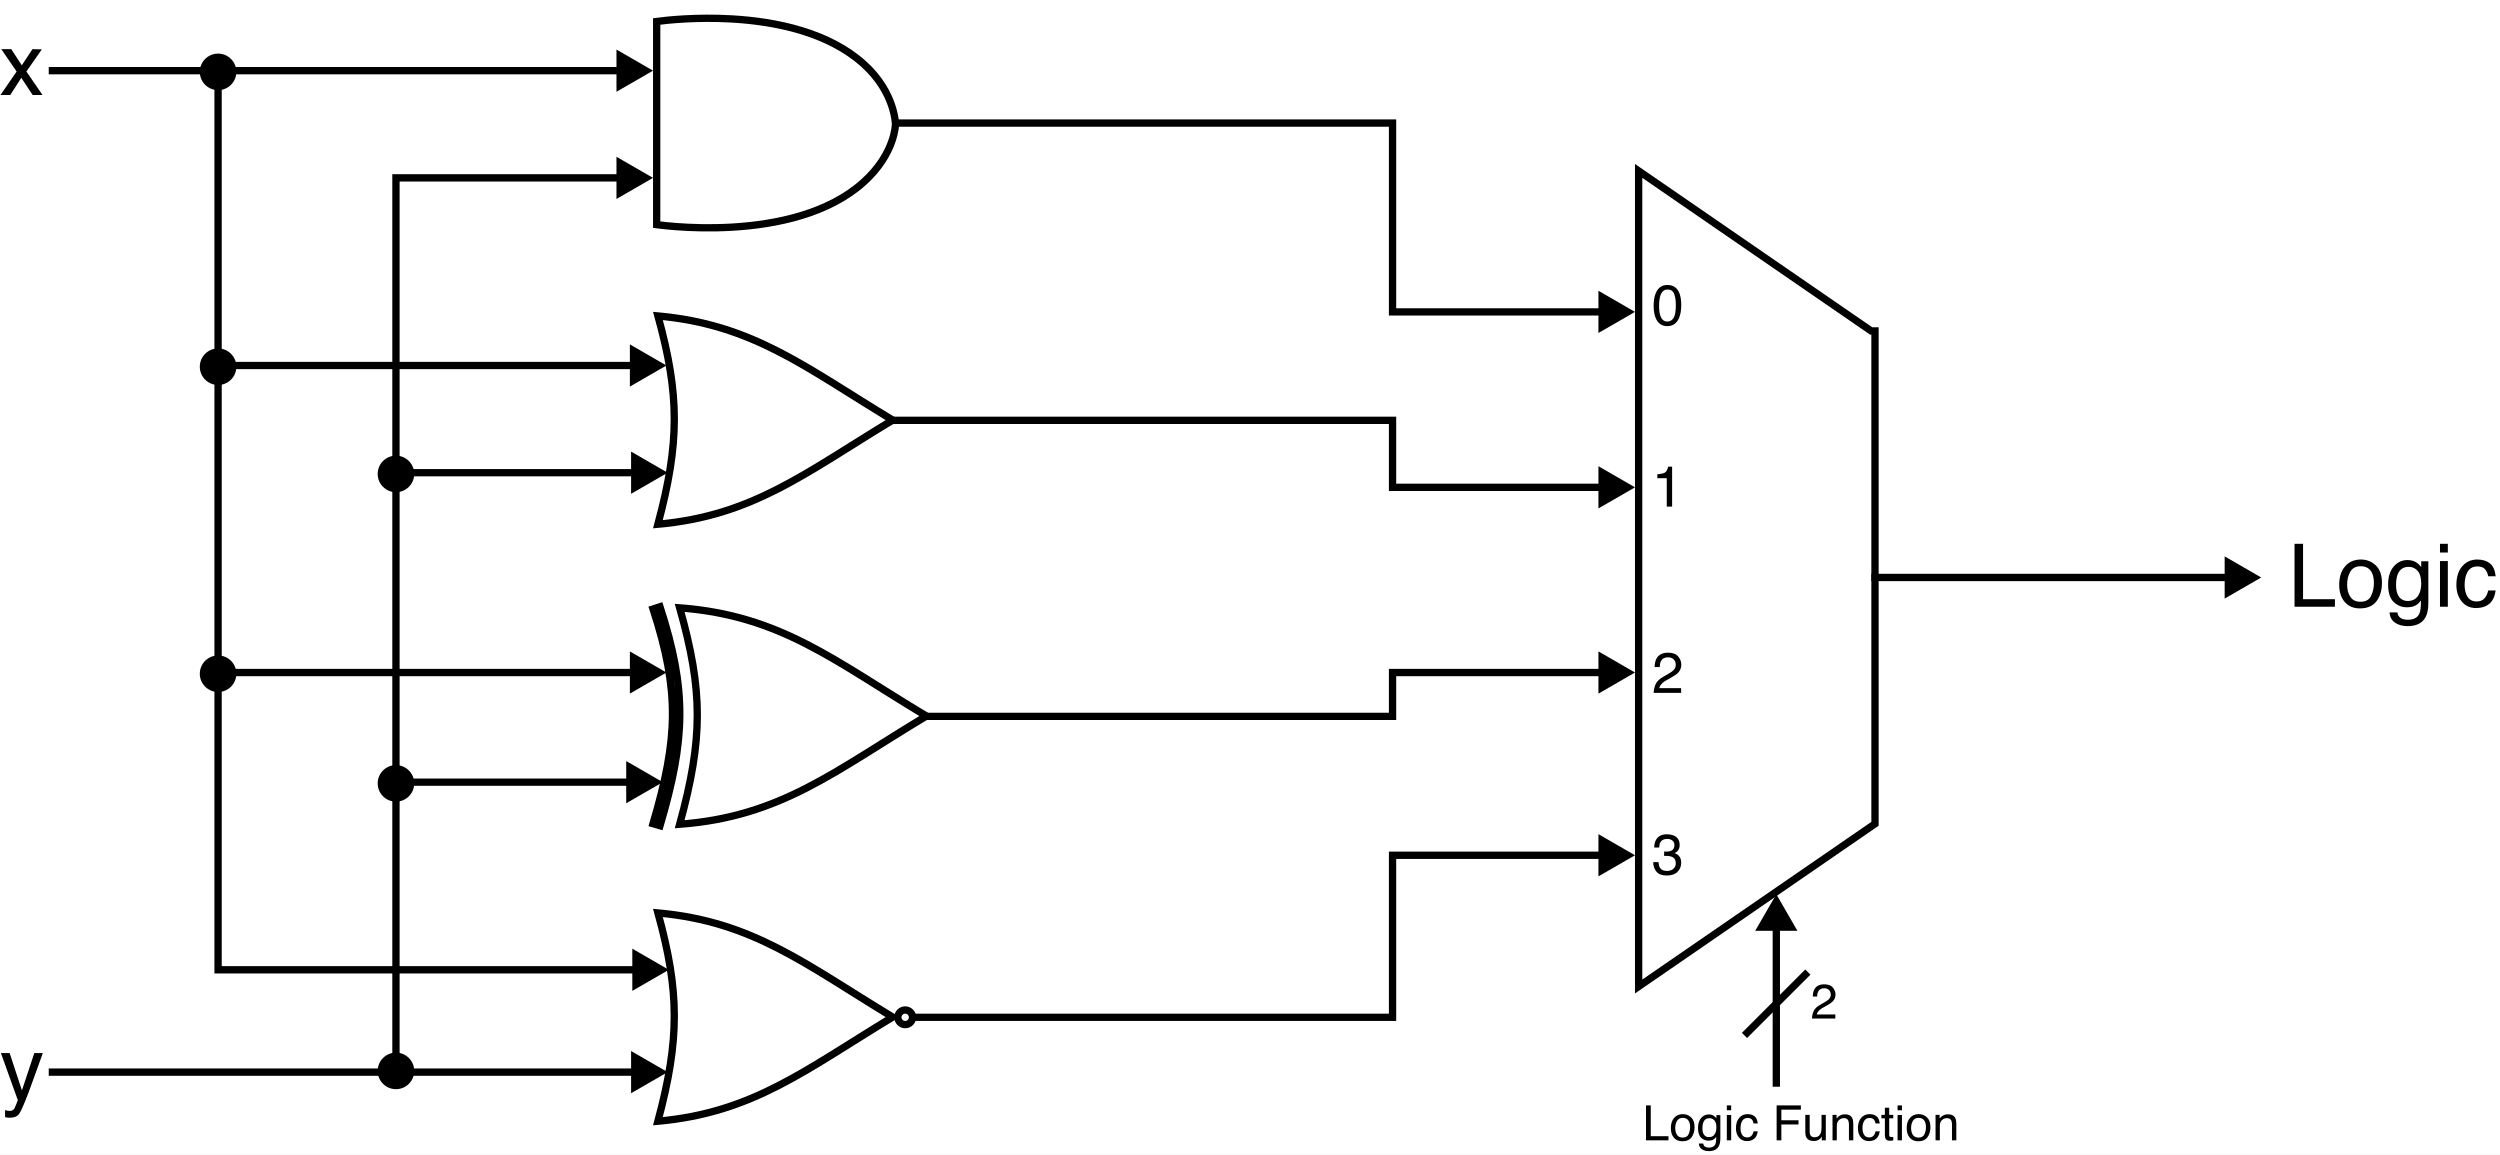
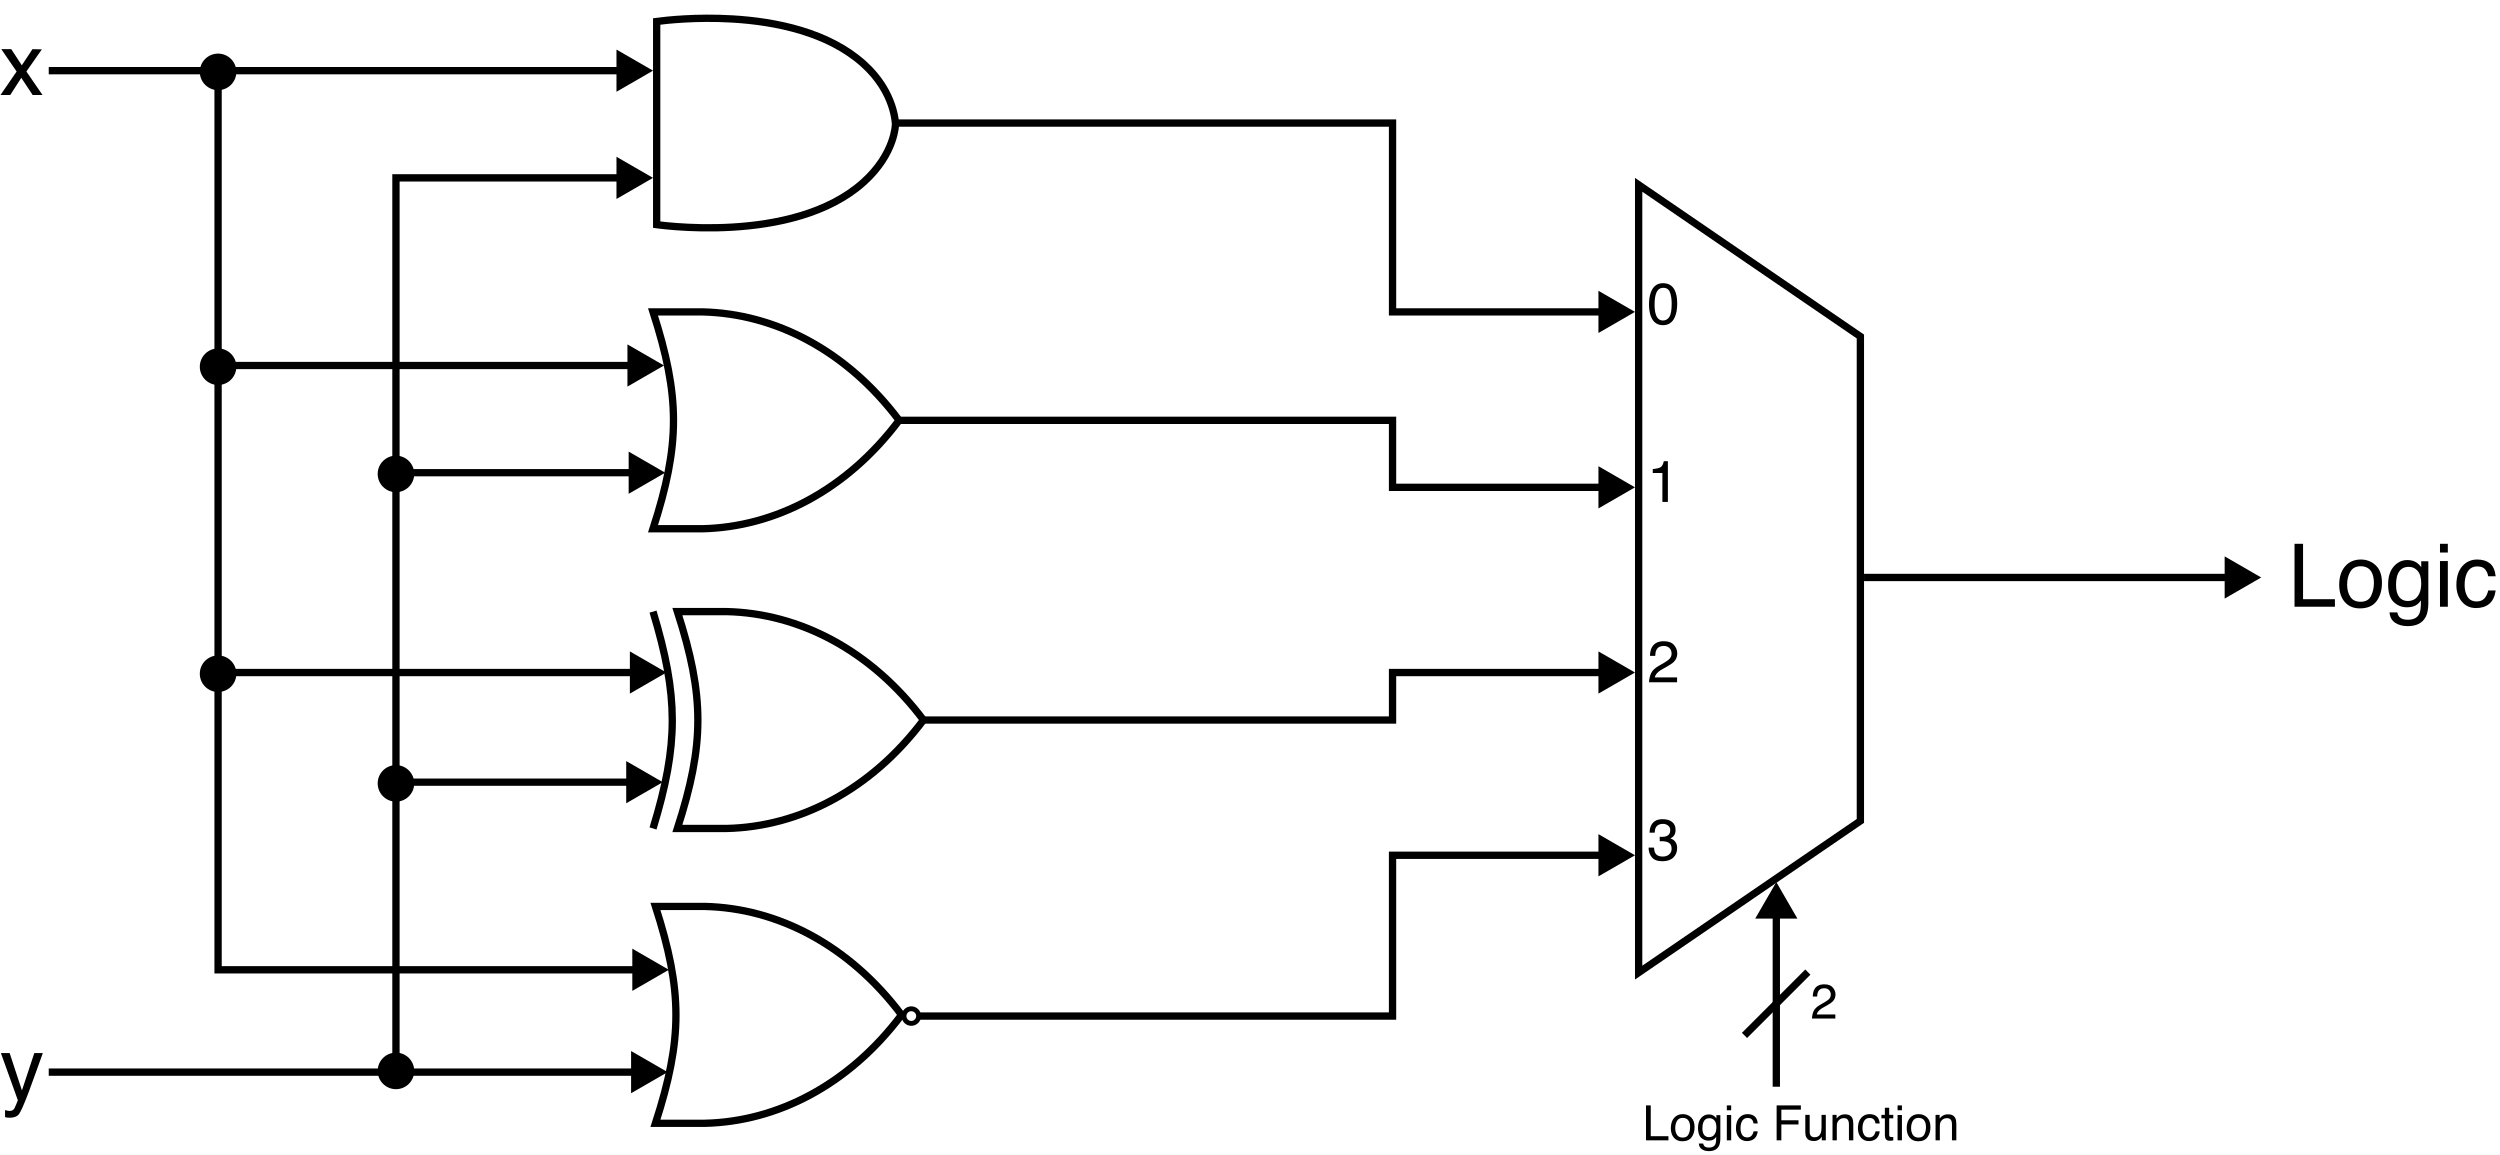
<svg xmlns="http://www.w3.org/2000/svg" width="1026" height="474" viewBox="0 0 1026 474" fill="none">
  <rect width="1026" height="474" fill="#1E1E1E" />
  <rect id="Background_LU" width="1026" height="474" fill="white" />
-   <g id="AND_LU">
-     <path id="AND Gate" d="M269.5 8.806C273.368 8.293 285.675 6.913 300.476 7.779C318.501 8.835 339.902 13.208 354.382 26.209C360.951 32.107 364.22 38.335 365.854 43.07C366.671 45.441 367.08 47.441 367.286 48.841C367.389 49.54 367.442 50.09 367.469 50.461C367.482 50.646 367.49 50.787 367.494 50.883C367.496 50.932 367.498 50.967 367.499 51C367.499 51.003 367.499 51.007 367.499 51.011C367.499 51.027 367.498 51.049 367.497 51.076C367.494 51.154 367.489 51.279 367.477 51.445C367.452 51.779 367.403 52.282 367.303 52.931C367.102 54.228 366.698 56.104 365.883 58.355C364.255 62.849 360.983 68.864 354.382 74.791C339.894 87.799 318.478 92.17 300.446 93.223C291.465 93.747 283.401 93.443 277.581 93.009C274.673 92.792 272.328 92.543 270.714 92.348C270.246 92.291 269.841 92.239 269.5 92.193V8.806Z" fill="white" stroke="black" stroke-width="3" />
-   </g>
-   <g id="OR_LU">
-     <path id="OR Gate" d="M366.349 172.409C330.496 194.093 308.917 211.685 270.006 215.147C274.477 198.437 276.731 185.162 276.728 171.979C276.724 158.816 274.47 145.823 270.022 129.671C308.924 133.137 330.501 150.728 366.349 172.409Z" fill="white" stroke="black" stroke-width="3" />
-   </g>
-   <g id="XOR_LU">
-     <g id="XOR Gate">
-       <path d="M270.866 249C276.462 266.284 279.086 279.926 278.981 293.705C278.877 307.473 276.051 321.281 270.879 338.885L268 338.039C273.14 320.543 275.88 307.043 275.981 293.683C276.082 280.333 273.55 267.025 268.013 249.924L270.866 249Z" fill="white" />
-       <path d="M278.939 249.462C320.427 252.557 342.584 271.323 380.189 293.871C342.584 316.419 320.427 335.185 278.939 338.28C288.589 303.026 288.562 283.572 278.939 249.462Z" fill="white" />
-       <path d="M270.866 249C276.462 266.284 279.086 279.926 278.981 293.705C278.877 307.473 276.051 321.281 270.879 338.885L268 338.039C273.14 320.543 275.88 307.043 275.981 293.683C276.082 280.333 273.55 267.025 268.013 249.924L270.866 249Z" stroke="black" stroke-width="3" />
-       <path d="M278.939 249.462C320.427 252.557 342.584 271.323 380.189 293.871C342.584 316.419 320.427 335.185 278.939 338.28C288.589 303.026 288.562 283.572 278.939 249.462Z" stroke="black" stroke-width="3" />
-     </g>
-   </g>
-   <g id="NOR_LU">
-     <path id="NOR Gate" d="M270.021 374.671C308.915 378.136 330.503 395.725 366.349 417.408C330.498 439.094 308.909 456.686 270.005 460.147C274.476 443.437 276.731 430.162 276.728 416.979C276.724 403.816 274.469 390.823 270.021 374.671ZM371.5 414.5C373.157 414.5 374.5 415.843 374.5 417.5C374.5 419.157 373.157 420.5 371.5 420.5C370.116 420.5 368.948 419.561 368.604 418.283L368.376 417.441L368.633 416.613C369.011 415.388 370.154 414.5 371.5 414.5Z" fill="white" stroke="black" stroke-width="3" />
-   </g>
-   <g id="4-1_LU">
-     <g id="4-1 MUX">
-       <path d="M674 73L767.455 137.323H768V337.301L674 402V73Z" fill="white" />
-       <path d="M684.274 116.952C686.4 116.952 687.938 117.829 688.886 119.583C689.621 120.938 689.988 122.795 689.988 125.154C689.988 127.39 689.655 129.24 688.99 130.703C688.026 132.801 686.45 133.85 684.262 133.85C682.288 133.85 680.82 132.993 679.856 131.277C679.053 129.845 678.651 127.923 678.651 125.51C678.651 123.642 678.892 122.037 679.374 120.697C680.277 118.2 681.91 116.952 684.274 116.952ZM684.251 131.966C685.322 131.966 686.175 131.492 686.809 130.542C687.444 129.592 687.762 127.823 687.762 125.235C687.762 123.366 687.532 121.83 687.073 120.628C686.614 119.418 685.723 118.813 684.4 118.813C683.184 118.813 682.292 119.387 681.726 120.536C681.168 121.677 680.889 123.362 680.889 125.591C680.889 127.268 681.068 128.616 681.428 129.634C681.979 131.189 682.92 131.966 684.251 131.966Z" fill="black" />
-       <path d="M678.651 284.366C678.728 282.949 679.018 281.716 679.523 280.667C680.036 279.618 681.03 278.664 682.507 277.806L684.71 276.531C685.696 275.957 686.389 275.467 686.787 275.061C687.414 274.425 687.727 273.698 687.727 272.878C687.727 271.921 687.441 271.163 686.867 270.604C686.293 270.037 685.528 269.754 684.572 269.754C683.157 269.754 682.178 270.29 681.634 271.362C681.344 271.936 681.183 272.733 681.153 273.751H679.053C679.076 272.319 679.34 271.151 679.844 270.248C680.739 268.655 682.319 267.858 684.583 267.858C686.465 267.858 687.838 268.367 688.703 269.386C689.575 270.405 690.011 271.538 690.011 272.786C690.011 274.104 689.548 275.229 688.622 276.164C688.087 276.708 687.127 277.366 685.742 278.14L684.17 279.013C683.421 279.426 682.832 279.821 682.403 280.196C681.638 280.862 681.156 281.601 680.957 282.413H689.931V284.366H678.651Z" fill="black" />
-       <path d="M684.021 359.316C682.078 359.316 680.667 358.783 679.787 357.719C678.915 356.647 678.479 355.345 678.479 353.813H680.636C680.728 354.877 680.927 355.651 681.233 356.133C681.768 356.999 682.736 357.432 684.136 357.432C685.222 357.432 686.094 357.141 686.752 356.558C687.41 355.976 687.739 355.226 687.739 354.307C687.739 353.173 687.391 352.381 686.695 351.929C686.006 351.477 685.046 351.251 683.815 351.251C683.677 351.251 683.535 351.255 683.39 351.263C683.252 351.263 683.111 351.266 682.965 351.274V349.448C683.18 349.471 683.359 349.486 683.505 349.494C683.65 349.501 683.807 349.505 683.975 349.505C684.748 349.505 685.383 349.383 685.88 349.137C686.752 348.709 687.188 347.943 687.188 346.84C687.188 346.02 686.897 345.389 686.316 344.944C685.735 344.5 685.058 344.278 684.285 344.278C682.908 344.278 681.956 344.738 681.428 345.657C681.137 346.162 680.973 346.882 680.934 347.816H678.892C678.892 346.591 679.137 345.549 679.626 344.692C680.468 343.16 681.948 342.394 684.067 342.394C685.742 342.394 687.039 342.769 687.957 343.52C688.875 344.263 689.334 345.343 689.334 346.759C689.334 347.77 689.062 348.59 688.519 349.218C688.183 349.608 687.747 349.915 687.211 350.137C688.076 350.374 688.749 350.834 689.231 351.515C689.72 352.189 689.965 353.016 689.965 353.997C689.965 355.567 689.449 356.846 688.416 357.834C687.383 358.822 685.918 359.316 684.021 359.316Z" fill="black" />
-       <path d="M680.166 196.255V194.67C681.657 194.525 682.698 194.283 683.287 193.946C683.876 193.602 684.316 192.794 684.606 191.522H686.236V207.904H684.033V196.255H680.166Z" fill="black" />
-       <path d="M674.851 71.765L767.921 135.823H769.5V338.09L768.851 338.537L674.851 403.235L672.5 404.854V70.147L674.851 71.765Z" stroke="black" stroke-width="3" />
-     </g>
-   </g>
-   <path id="Wire_X_LU" d="M268 29L253 20.34V37.66L268 29ZM274.5 398L259.5 389.34V406.66L274.5 398ZM273.5 276L258.5 267.34V284.66L273.5 276ZM273.5 150L258.5 141.34V158.66L273.5 150ZM20 29V30.5H89.5V29V27.5H20V29ZM89.5 29V30.5H254.5V29V27.5H89.5V29ZM88 398V399.5H89.5V398V396.5H88V398ZM89.5 398V399.5H261V398V396.5H89.5V398ZM91 276V277.5H260V276V274.5H91V276ZM88 150V151.5H89.5V150V148.5H88V150ZM89.5 150V151.5H260V150V148.5H89.5V150ZM89.5 29L88 29L88 150L89.5 150L91 150L91 29L89.5 29ZM89.5 150L88 150L88 398L89.5 398L91 398L91 150L89.5 150Z" fill="black" />
-   <path id="Wire_Y_LU" d="M274 440L259 431.34V448.66L274 440ZM268 73L253 64.34V81.66L268 73ZM274 194L259 185.34V202.66L274 194ZM272 321L257 312.34V329.66L272 321ZM20 440V441.5H260.5V440V438.5H20V440ZM161 73V74.5H254.5V73V71.5H161V73ZM161 194V195.5H260.5V194V192.5H161V194ZM161 321V322.5H258.5V321V319.5H161V321ZM162.5 73L161 73L161 440L162.5 440L164 440L164 73L162.5 73Z" fill="black" />
+   <path id="WireX_LU" d="M268 29L253 20.34V37.66L268 29ZM274.5 398L259.5 389.34V406.66L274.5 398ZM273.5 276L258.5 267.34V284.66L273.5 276ZM272.5 150L257.5 141.34V158.66L272.5 150ZM20 29V30.5H89.5V29V27.5H20V29ZM89.5 29V30.5H254.5V29V27.5H89.5V29ZM88 398V399.5H89.5V398V396.5H88V398ZM89.5 398V399.5H261V398V396.5H89.5V398ZM91 276V277.5H260V276V274.5H91V276ZM88 150V151.5H89.5V150V148.5H88V150ZM89.5 150V151.5H259V150V148.5H89.5V150ZM89.5 29L88 29L88 150H89.5H91L91 29L89.5 29ZM89.5 150H88L88 398H89.5H91L91 150H89.5Z" fill="black" />
+   <path id="WireY_LU" d="M274 440L259 431.34V448.66L274 440ZM268 73L253 64.34V81.66L268 73ZM273 194L258 185.34V202.66L273 194ZM272 321L257 312.34V329.66L272 321ZM20 440V441.5H260.5V440V438.5H20V440ZM161 73V74.5H254.5V73V71.5H161V73ZM161 194V195.5H259.5V194V192.5H161V194ZM161 321V322.5H258.5V321V319.5H161V321ZM162.5 73L161 73L161 440H162.5H164L164 73L162.5 73Z" fill="black" />
  <circle id="Ellipse 3" cx="89.5" cy="29.5" r="7.5" fill="black" />
  <circle id="Ellipse 4" cx="89.5" cy="150.5" r="7.5" fill="black" />
  <circle id="Ellipse 5" cx="89.5" cy="276.5" r="7.5" fill="black" />
  <circle id="Ellipse 6" cx="162.5" cy="439.5" r="7.5" fill="black" />
  <circle id="Ellipse 8" cx="162.5" cy="321.5" r="7.5" fill="black" />
  <circle id="Ellipse 9" cx="162.5" cy="194.5" r="7.5" fill="black" />
-   <path id="Wire_LOGIC_LU" d="M928 237L913 228.34V245.66L928 237ZM768 237V238.5H914.5V237V235.5H768V237Z" fill="black" />
-   <path id="Wire_LOGIC_FUNC_LU" d="M729 367L720.34 382L737.66 382L729 367ZM729 446L730.5 446L730.5 380.5L729 380.5L727.5 380.5L727.5 446L729 446Z" fill="black" />
+   <path id="WireLogic_LU" d="M928 237L913 228.34V245.66L928 237ZM765 237V238.5H914.5V237V235.5H765V237Z" fill="black" />
+   <path id="WireLogicFunc_LU" d="M729 362L720.34 377L737.66 377L729 362ZM729 446H730.5L730.5 375.5L729 375.5L727.5 375.5L727.5 446H729Z" fill="black" />
  <line id="Line 12" x1="715.939" y1="424.939" x2="741.939" y2="398.939" stroke="black" stroke-width="3" />
  <path id="2" d="M743.625 418C743.69 416.796 743.938 415.747 744.367 414.855C744.803 413.964 745.65 413.153 746.906 412.424L748.781 411.34C749.621 410.852 750.21 410.435 750.549 410.09C751.083 409.549 751.35 408.931 751.35 408.234C751.35 407.421 751.105 406.776 750.617 406.301C750.129 405.819 749.478 405.578 748.664 405.578C747.46 405.578 746.626 406.034 746.164 406.945C745.917 407.434 745.78 408.111 745.754 408.977H743.967C743.986 407.759 744.211 406.766 744.641 405.998C745.402 404.644 746.747 403.967 748.674 403.967C750.275 403.967 751.444 404.4 752.18 405.266C752.922 406.132 753.293 407.095 753.293 408.156C753.293 409.276 752.899 410.233 752.111 411.027C751.656 411.49 750.839 412.049 749.66 412.707L748.322 413.449C747.684 413.801 747.183 414.136 746.818 414.455C746.167 415.021 745.757 415.65 745.588 416.34H753.225V418H743.625Z" fill="black" />
  <path id="Logic Function" d="M675.523 453.654H677.467V466.291H684.732V468H675.523V453.654ZM690.572 466.867C691.738 466.867 692.535 466.428 692.965 465.549C693.401 464.663 693.619 463.68 693.619 462.6C693.619 461.623 693.463 460.829 693.15 460.217C692.656 459.253 691.803 458.771 690.592 458.771C689.518 458.771 688.736 459.182 688.248 460.002C687.76 460.822 687.516 461.812 687.516 462.971C687.516 464.084 687.76 465.012 688.248 465.754C688.736 466.496 689.511 466.867 690.572 466.867ZM690.641 457.238C691.988 457.238 693.128 457.688 694.059 458.586C694.99 459.484 695.455 460.806 695.455 462.551C695.455 464.237 695.045 465.63 694.225 466.73C693.404 467.831 692.132 468.381 690.406 468.381C688.967 468.381 687.825 467.896 686.979 466.926C686.132 465.949 685.709 464.641 685.709 463C685.709 461.242 686.155 459.842 687.047 458.801C687.939 457.759 689.137 457.238 690.641 457.238ZM701.246 457.355C702.066 457.355 702.783 457.557 703.395 457.961C703.727 458.189 704.065 458.521 704.41 458.957V457.639H706.031V467.15C706.031 468.479 705.836 469.527 705.445 470.295C704.716 471.714 703.339 472.424 701.314 472.424C700.188 472.424 699.241 472.17 698.473 471.662C697.704 471.161 697.275 470.373 697.184 469.299H698.971C699.055 469.768 699.225 470.129 699.479 470.383C699.876 470.773 700.501 470.969 701.354 470.969C702.701 470.969 703.583 470.493 704 469.543C704.247 468.983 704.361 467.984 704.342 466.545C703.99 467.079 703.567 467.476 703.072 467.736C702.577 467.997 701.923 468.127 701.109 468.127C699.977 468.127 698.984 467.727 698.131 466.926C697.285 466.118 696.861 464.787 696.861 462.932C696.861 461.18 697.288 459.813 698.141 458.83C699 457.847 700.035 457.355 701.246 457.355ZM704.41 462.727C704.41 461.431 704.143 460.471 703.609 459.846C703.076 459.221 702.395 458.908 701.568 458.908C700.331 458.908 699.485 459.488 699.029 460.646C698.788 461.265 698.668 462.076 698.668 463.078C698.668 464.257 698.906 465.155 699.381 465.773C699.863 466.385 700.507 466.691 701.314 466.691C702.577 466.691 703.466 466.122 703.98 464.982C704.267 464.338 704.41 463.586 704.41 462.727ZM708.688 457.59H710.475V468H708.688V457.59ZM708.688 453.654H710.475V455.646H708.688V453.654ZM717.174 457.238C718.352 457.238 719.309 457.525 720.045 458.098C720.787 458.671 721.233 459.657 721.383 461.057H719.674C719.57 460.412 719.332 459.878 718.961 459.455C718.59 459.025 717.994 458.811 717.174 458.811C716.054 458.811 715.253 459.357 714.771 460.451C714.459 461.161 714.303 462.036 714.303 463.078C714.303 464.126 714.524 465.008 714.967 465.725C715.41 466.441 716.106 466.799 717.057 466.799C717.786 466.799 718.362 466.577 718.785 466.135C719.215 465.686 719.511 465.074 719.674 464.299H721.383C721.188 465.686 720.699 466.701 719.918 467.346C719.137 467.984 718.137 468.303 716.92 468.303C715.553 468.303 714.462 467.805 713.648 466.809C712.835 465.806 712.428 464.556 712.428 463.059C712.428 461.223 712.874 459.794 713.766 458.771C714.658 457.749 715.794 457.238 717.174 457.238ZM729.127 453.654H739.078V455.412H731.07V459.768H738.111V461.477H731.07V468H729.127V453.654ZM742.691 457.541V464.484C742.691 465.018 742.776 465.454 742.945 465.793C743.258 466.418 743.84 466.73 744.693 466.73C745.917 466.73 746.751 466.184 747.193 465.09C747.434 464.504 747.555 463.7 747.555 462.678V457.541H749.312V468H747.652L747.672 466.457C747.444 466.854 747.161 467.189 746.822 467.463C746.152 468.01 745.338 468.283 744.381 468.283C742.89 468.283 741.874 467.785 741.334 466.789C741.041 466.255 740.895 465.542 740.895 464.65V457.541H742.691ZM752.066 457.541H753.736V459.025C754.231 458.413 754.755 457.974 755.309 457.707C755.862 457.44 756.477 457.307 757.154 457.307C758.639 457.307 759.641 457.824 760.162 458.859C760.449 459.426 760.592 460.236 760.592 461.291V468H758.805V461.408C758.805 460.77 758.71 460.256 758.521 459.865C758.209 459.214 757.643 458.889 756.822 458.889C756.406 458.889 756.064 458.931 755.797 459.016C755.315 459.159 754.892 459.445 754.527 459.875C754.234 460.22 754.042 460.578 753.951 460.949C753.867 461.314 753.824 461.838 753.824 462.521V468H752.066V457.541ZM767.232 457.238C768.411 457.238 769.368 457.525 770.104 458.098C770.846 458.671 771.292 459.657 771.441 461.057H769.732C769.628 460.412 769.391 459.878 769.02 459.455C768.648 459.025 768.053 458.811 767.232 458.811C766.113 458.811 765.312 459.357 764.83 460.451C764.518 461.161 764.361 462.036 764.361 463.078C764.361 464.126 764.583 465.008 765.025 465.725C765.468 466.441 766.165 466.799 767.115 466.799C767.844 466.799 768.421 466.577 768.844 466.135C769.273 465.686 769.57 465.074 769.732 464.299H771.441C771.246 465.686 770.758 466.701 769.977 467.346C769.195 467.984 768.196 468.303 766.979 468.303C765.611 468.303 764.521 467.805 763.707 466.809C762.893 465.806 762.486 464.556 762.486 463.059C762.486 461.223 762.932 459.794 763.824 458.771C764.716 457.749 765.852 457.238 767.232 457.238ZM773.551 454.621H775.328V457.541H776.998V458.977H775.328V465.803C775.328 466.167 775.452 466.411 775.699 466.535C775.836 466.607 776.064 466.643 776.383 466.643C776.467 466.643 776.559 466.643 776.656 466.643C776.754 466.636 776.868 466.626 776.998 466.613V468C776.796 468.059 776.585 468.101 776.363 468.127C776.148 468.153 775.914 468.166 775.66 468.166C774.84 468.166 774.283 467.958 773.99 467.541C773.697 467.118 773.551 466.571 773.551 465.9V458.977H772.135V457.541H773.551V454.621ZM778.766 457.59H780.553V468H778.766V457.59ZM778.766 453.654H780.553V455.646H778.766V453.654ZM787.369 466.867C788.535 466.867 789.332 466.428 789.762 465.549C790.198 464.663 790.416 463.68 790.416 462.6C790.416 461.623 790.26 460.829 789.947 460.217C789.452 459.253 788.6 458.771 787.389 458.771C786.314 458.771 785.533 459.182 785.045 460.002C784.557 460.822 784.312 461.812 784.312 462.971C784.312 464.084 784.557 465.012 785.045 465.754C785.533 466.496 786.308 466.867 787.369 466.867ZM787.438 457.238C788.785 457.238 789.924 457.688 790.855 458.586C791.786 459.484 792.252 460.806 792.252 462.551C792.252 464.237 791.842 465.63 791.021 466.73C790.201 467.831 788.928 468.381 787.203 468.381C785.764 468.381 784.622 467.896 783.775 466.926C782.929 465.949 782.506 464.641 782.506 463C782.506 461.242 782.952 459.842 783.844 458.801C784.736 457.759 785.934 457.238 787.438 457.238ZM794.352 457.541H796.021V459.025C796.516 458.413 797.04 457.974 797.594 457.707C798.147 457.44 798.762 457.307 799.439 457.307C800.924 457.307 801.926 457.824 802.447 458.859C802.734 459.426 802.877 460.236 802.877 461.291V468H801.09V461.408C801.09 460.77 800.995 460.256 800.807 459.865C800.494 459.214 799.928 458.889 799.107 458.889C798.691 458.889 798.349 458.931 798.082 459.016C797.6 459.159 797.177 459.445 796.812 459.875C796.52 460.22 796.327 460.578 796.236 460.949C796.152 461.314 796.109 461.838 796.109 462.521V468H794.352V457.541Z" fill="black" />
-   <path id="Wire_NOR" d="M671 351L656 342.34V359.66L671 351ZM571 351V352.5H657.5V351V349.5H571V351ZM375 417.5V419H570V417.5V416H375V417.5ZM571.5 419H573V349.5H571.5H570V419H571.5Z" fill="black" />
-   <path id="Wire_XOR" d="M671 276L656 267.34V284.66L671 276ZM571 276V277.5H657.5V276V274.5H571V276ZM379 294V295.5H570V294V292.5H379V294ZM571.5 295.5H573V274.5H571.5H570V295.5H571.5Z" fill="black" />
-   <path id="Wire_OR" d="M671 200L656 191.34V208.66L671 200ZM571 200V201.5H657.5V200V198.5H571V200ZM365 172.5V174H570V172.5V171H365V172.5ZM571.5 201.5H573V171H571.5H570V201.5H571.5Z" fill="black" />
-   <path id="Wire_AND" d="M671 128L656 119.34V136.66L671 128ZM571 128V129.5H657.5V128V126.5H571V128ZM368 50.5V52H570V50.5V49H368V50.5ZM571.5 129.5H573V49H571.5H570V129.5H571.5Z" fill="black" />
+   <path id="WireNOR" d="M671 351L656 342.34V359.66L671 351ZM571 351V352.5H657.5V351V349.5H571V351ZM375.5 417V418.5H570.5V417V415.5H375.5V417ZM571.5 418.5H573V349.5H571.5H570V418.5H571.5Z" fill="black" />
+   <path id="WireXOR" d="M671 276L656 267.34V284.66L671 276ZM571 276V277.5H657.5V276V274.5H571V276ZM379 295.5V297H573V295.5V294H379V295.5ZM571.5 295.5H573V274.5H571.5H570V295.5H571.5Z" fill="black" />
+   <path id="WireOR" d="M671 200L656 191.34V208.66L671 200ZM571 200V201.5H657.5V200V198.5H571V200ZM365 172.5V174H570V172.5V171H365V172.5ZM571.5 201.5H573V171H571.5H570V201.5H571.5Z" fill="black" />
+   <path id="WireAND" d="M671 128L656 119.34V136.66L671 128ZM571 128V129.5H657.5V128V126.5H571V128ZM368 50.5V52H570V50.5V49H368V50.5ZM571.5 129.5H573V49H571.5H570V129.5H571.5Z" fill="black" />
  <path id="x" d="M0.527 20.174H4.623L8.947 26.801L13.324 20.174L17.174 20.262L10.828 29.35L17.455 39H13.412L8.736 31.934L4.201 39H0.193L6.82 29.35L0.527 20.174Z" fill="black" />
  <path id="y" d="M14.08 432.174H17.578C17.133 433.381 16.143 436.135 14.607 440.436C13.459 443.67 12.498 446.307 11.725 448.346C9.896 453.15 8.607 456.08 7.857 457.135C7.107 458.189 5.818 458.717 3.99 458.717C3.545 458.717 3.199 458.699 2.953 458.664C2.719 458.629 2.426 458.564 2.074 458.471V455.588C2.625 455.74 3.023 455.834 3.27 455.869C3.516 455.904 3.732 455.922 3.92 455.922C4.506 455.922 4.934 455.822 5.203 455.623C5.484 455.436 5.719 455.201 5.906 454.92C5.965 454.826 6.176 454.346 6.539 453.479C6.902 452.611 7.166 451.967 7.33 451.545L0.369 432.174H3.955L9 447.502L14.08 432.174Z" fill="black" />
  <path id="Logic" d="M941.676 223.178H945.174V245.924H958.252V249H941.676V223.178ZM968.764 246.961C970.861 246.961 972.297 246.17 973.07 244.588C973.855 242.994 974.248 241.225 974.248 239.279C974.248 237.521 973.967 236.092 973.404 234.99C972.514 233.256 970.979 232.389 968.799 232.389C966.865 232.389 965.459 233.127 964.58 234.604C963.701 236.08 963.262 237.861 963.262 239.947C963.262 241.951 963.701 243.621 964.58 244.957C965.459 246.293 966.854 246.961 968.764 246.961ZM968.887 229.629C971.312 229.629 973.363 230.438 975.039 232.055C976.715 233.672 977.553 236.051 977.553 239.191C977.553 242.227 976.814 244.734 975.338 246.715C973.861 248.695 971.57 249.686 968.465 249.686C965.875 249.686 963.818 248.812 962.295 247.066C960.771 245.309 960.01 242.953 960.01 240C960.01 236.836 960.812 234.316 962.418 232.441C964.023 230.566 966.18 229.629 968.887 229.629ZM987.977 229.84C989.453 229.84 990.742 230.203 991.844 230.93C992.441 231.34 993.051 231.938 993.672 232.723V230.35H996.59V247.471C996.59 249.861 996.238 251.748 995.535 253.131C994.223 255.686 991.744 256.963 988.1 256.963C986.072 256.963 984.367 256.506 982.984 255.592C981.602 254.689 980.828 253.271 980.664 251.338H983.881C984.033 252.182 984.338 252.832 984.795 253.289C985.51 253.992 986.635 254.344 988.17 254.344C990.596 254.344 992.184 253.488 992.934 251.777C993.379 250.77 993.584 248.971 993.549 246.381C992.916 247.342 992.154 248.057 991.264 248.525C990.373 248.994 989.195 249.229 987.73 249.229C985.691 249.229 983.904 248.508 982.369 247.066C980.846 245.613 980.084 243.217 980.084 239.877C980.084 236.725 980.852 234.264 982.387 232.494C983.934 230.725 985.797 229.84 987.977 229.84ZM993.672 239.508C993.672 237.176 993.191 235.447 992.23 234.322C991.27 233.197 990.045 232.635 988.557 232.635C986.33 232.635 984.807 233.678 983.986 235.764C983.553 236.877 983.336 238.336 983.336 240.141C983.336 242.262 983.764 243.879 984.619 244.992C985.486 246.094 986.646 246.645 988.1 246.645C990.373 246.645 991.973 245.619 992.898 243.568C993.414 242.408 993.672 241.055 993.672 239.508ZM1001.37 230.262H1004.59V249H1001.37V230.262ZM1001.37 223.178H1004.59V226.764H1001.37V223.178ZM1016.65 229.629C1018.77 229.629 1020.49 230.145 1021.81 231.176C1023.15 232.207 1023.95 233.982 1024.22 236.502H1021.15C1020.96 235.342 1020.53 234.381 1019.86 233.619C1019.2 232.846 1018.12 232.459 1016.65 232.459C1014.63 232.459 1013.19 233.443 1012.32 235.412C1011.76 236.689 1011.48 238.266 1011.48 240.141C1011.48 242.027 1011.88 243.615 1012.67 244.904C1013.47 246.193 1014.72 246.838 1016.44 246.838C1017.75 246.838 1018.79 246.439 1019.55 245.643C1020.32 244.834 1020.85 243.732 1021.15 242.338H1024.22C1023.87 244.834 1022.99 246.662 1021.59 247.822C1020.18 248.971 1018.38 249.545 1016.19 249.545C1013.73 249.545 1011.77 248.648 1010.3 246.855C1008.84 245.051 1008.1 242.801 1008.1 240.105C1008.1 236.801 1008.91 234.229 1010.51 232.389C1012.12 230.549 1014.16 229.629 1016.65 229.629Z" fill="black" />
+   <g id="AND_LU">
+     <path id="AND Gate" d="M269.5 8.806C273.368 8.293 285.675 6.913 300.476 7.779C318.501 8.835 339.902 13.208 354.382 26.209C360.951 32.107 364.22 38.335 365.854 43.07C366.671 45.441 367.08 47.441 367.286 48.841C367.389 49.54 367.442 50.09 367.469 50.461C367.482 50.646 367.49 50.787 367.494 50.883C367.496 50.932 367.498 50.967 367.499 51C367.499 51.003 367.499 51.007 367.499 51.011C367.499 51.027 367.498 51.049 367.497 51.076C367.494 51.154 367.489 51.279 367.477 51.445C367.452 51.779 367.403 52.282 367.303 52.931C367.102 54.228 366.698 56.104 365.883 58.355C364.255 62.849 360.983 68.864 354.382 74.791C339.894 87.799 318.478 92.17 300.446 93.223C291.465 93.747 283.401 93.443 277.581 93.009C274.673 92.792 272.328 92.543 270.714 92.348C270.246 92.291 269.841 92.239 269.5 92.193V8.806Z" fill="white" stroke="black" stroke-width="3" />
+   </g>
+   <g id="OR_LU">
+     <path id="ORGate" d="M369 172.5C347.436 201.175 318.057 216.333 288.2 217H268C279.201 182.339 279.203 162.846 268 128H288.2C318.057 128.667 347.436 143.825 369 172.5Z" fill="white" stroke="black" stroke-width="3" />
+   </g>
+   <g id="XOR_LU">
+     <g id="ORGate_2">
+       <path id="ORGate_3" d="M379 295.5C357.436 324.175 328.057 339.333 298.2 340H278C289.201 305.339 289.203 285.846 278 251H298.2C328.057 251.667 357.436 266.825 379 295.5Z" fill="white" stroke="black" stroke-width="3" />
+     </g>
+     <path id="XOR" d="M268 251C278.465 285.757 278.604 305.243 268 340" stroke="black" stroke-width="3" />
+   </g>
+   <g id="NOR_LU">
+     <circle id="Not" cx="374" cy="417" r="3" fill="white" stroke="black" stroke-width="2" />
+     <g id="ORGate_4">
+       <path id="ORGate_5" d="M370 416.5C348.436 445.175 319.057 460.333 289.2 461H269C280.201 426.339 280.203 406.846 269 372H289.2C319.057 372.667 348.436 387.825 370 416.5Z" fill="white" stroke="black" stroke-width="3" />
+     </g>
+   </g>
+   <g id="4_1MUX_LU">
+     <path id="MUX" d="M763.5 138.096V336.903L672.5 399.156V75.843L763.5 138.096Z" fill="white" stroke="black" stroke-width="3" />
+     <path id="0" d="M682.492 116.219C684.664 116.219 686.234 117.113 687.203 118.902C687.953 120.285 688.328 122.18 688.328 124.586C688.328 126.867 687.988 128.754 687.309 130.246C686.324 132.387 684.715 133.457 682.48 133.457C680.465 133.457 678.965 132.582 677.98 130.832C677.16 129.371 676.75 127.41 676.75 124.949C676.75 123.043 676.996 121.406 677.488 120.039C678.41 117.492 680.078 116.219 682.492 116.219ZM682.469 131.535C683.562 131.535 684.434 131.051 685.082 130.082C685.73 129.113 686.055 127.309 686.055 124.668C686.055 122.762 685.82 121.195 685.352 119.969C684.883 118.734 683.973 118.117 682.621 118.117C681.379 118.117 680.469 118.703 679.891 119.875C679.32 121.039 679.035 122.758 679.035 125.031C679.035 126.742 679.219 128.117 679.586 129.156C680.148 130.742 681.109 131.535 682.469 131.535Z" fill="black" />
+     <path id="1" d="M678.297 194.117V192.5C679.82 192.352 680.883 192.105 681.484 191.762C682.086 191.41 682.535 190.586 682.832 189.289H684.496V206H682.246V194.117H678.297Z" fill="black" />
+     <path id="2_2" d="M676.75 280C676.828 278.555 677.125 277.297 677.641 276.227C678.164 275.156 679.18 274.184 680.688 273.309L682.938 272.008C683.945 271.422 684.652 270.922 685.059 270.508C685.699 269.859 686.02 269.117 686.02 268.281C686.02 267.305 685.727 266.531 685.141 265.961C684.555 265.383 683.773 265.094 682.797 265.094C681.352 265.094 680.352 265.641 679.797 266.734C679.5 267.32 679.336 268.133 679.305 269.172H677.16C677.184 267.711 677.453 266.52 677.969 265.598C678.883 263.973 680.496 263.16 682.809 263.16C684.73 263.16 686.133 263.68 687.016 264.719C687.906 265.758 688.352 266.914 688.352 268.188C688.352 269.531 687.879 270.68 686.934 271.633C686.387 272.188 685.406 272.859 683.992 273.648L682.387 274.539C681.621 274.961 681.02 275.363 680.582 275.746C679.801 276.426 679.309 277.18 679.105 278.008H688.27V280H676.75Z" fill="black" />
+     <path id="3" d="M682.234 353.457C680.25 353.457 678.809 352.914 677.91 351.828C677.02 350.734 676.574 349.406 676.574 347.844H678.777C678.871 348.93 679.074 349.719 679.387 350.211C679.934 351.094 680.922 351.535 682.352 351.535C683.461 351.535 684.352 351.238 685.023 350.645C685.695 350.051 686.031 349.285 686.031 348.348C686.031 347.191 685.676 346.383 684.965 345.922C684.262 345.461 683.281 345.23 682.023 345.23C681.883 345.23 681.738 345.234 681.59 345.242C681.449 345.242 681.305 345.246 681.156 345.254V343.391C681.375 343.414 681.559 343.43 681.707 343.438C681.855 343.445 682.016 343.449 682.188 343.449C682.977 343.449 683.625 343.324 684.133 343.074C685.023 342.637 685.469 341.855 685.469 340.73C685.469 339.895 685.172 339.25 684.578 338.797C683.984 338.344 683.293 338.117 682.504 338.117C681.098 338.117 680.125 338.586 679.586 339.523C679.289 340.039 679.121 340.773 679.082 341.727H676.996C676.996 340.477 677.246 339.414 677.746 338.539C678.605 336.977 680.117 336.195 682.281 336.195C683.992 336.195 685.316 336.578 686.254 337.344C687.191 338.102 687.66 339.203 687.66 340.648C687.66 341.68 687.383 342.516 686.828 343.156C686.484 343.555 686.039 343.867 685.492 344.094C686.375 344.336 687.062 344.805 687.555 345.5C688.055 346.188 688.305 347.031 688.305 348.031C688.305 349.633 687.777 350.938 686.723 351.945C685.668 352.953 684.172 353.457 682.234 353.457Z" fill="black" />
+   </g>
</svg>
